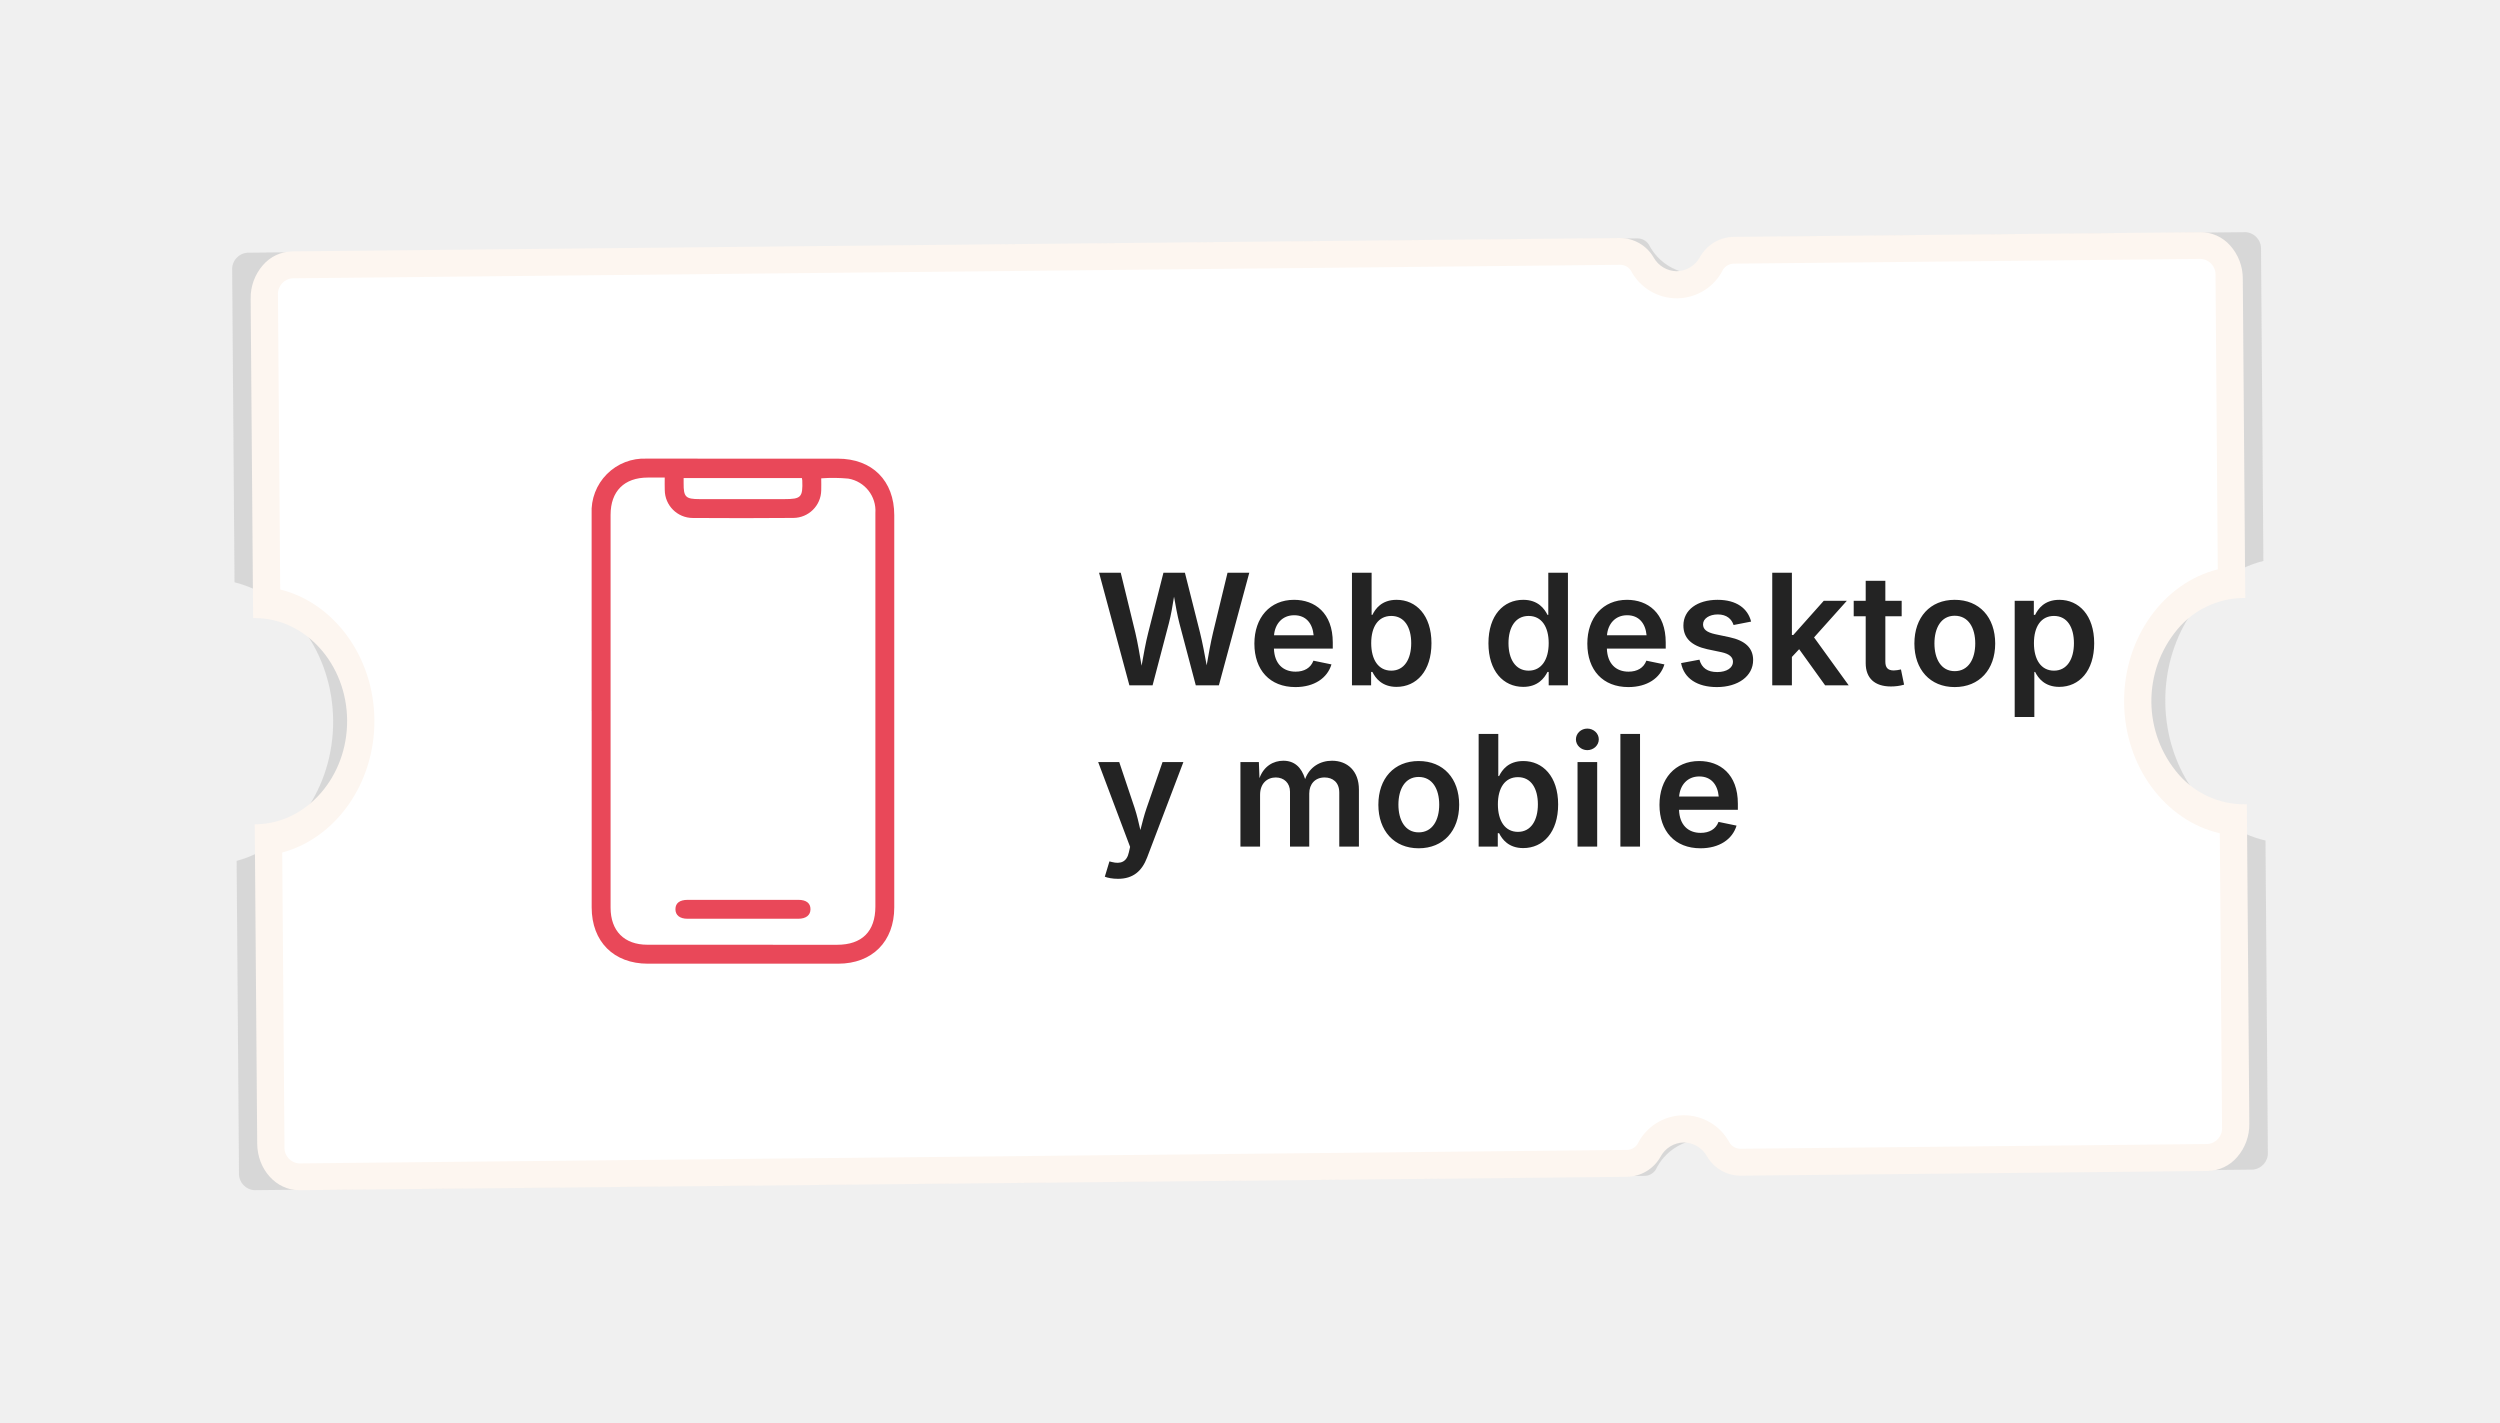
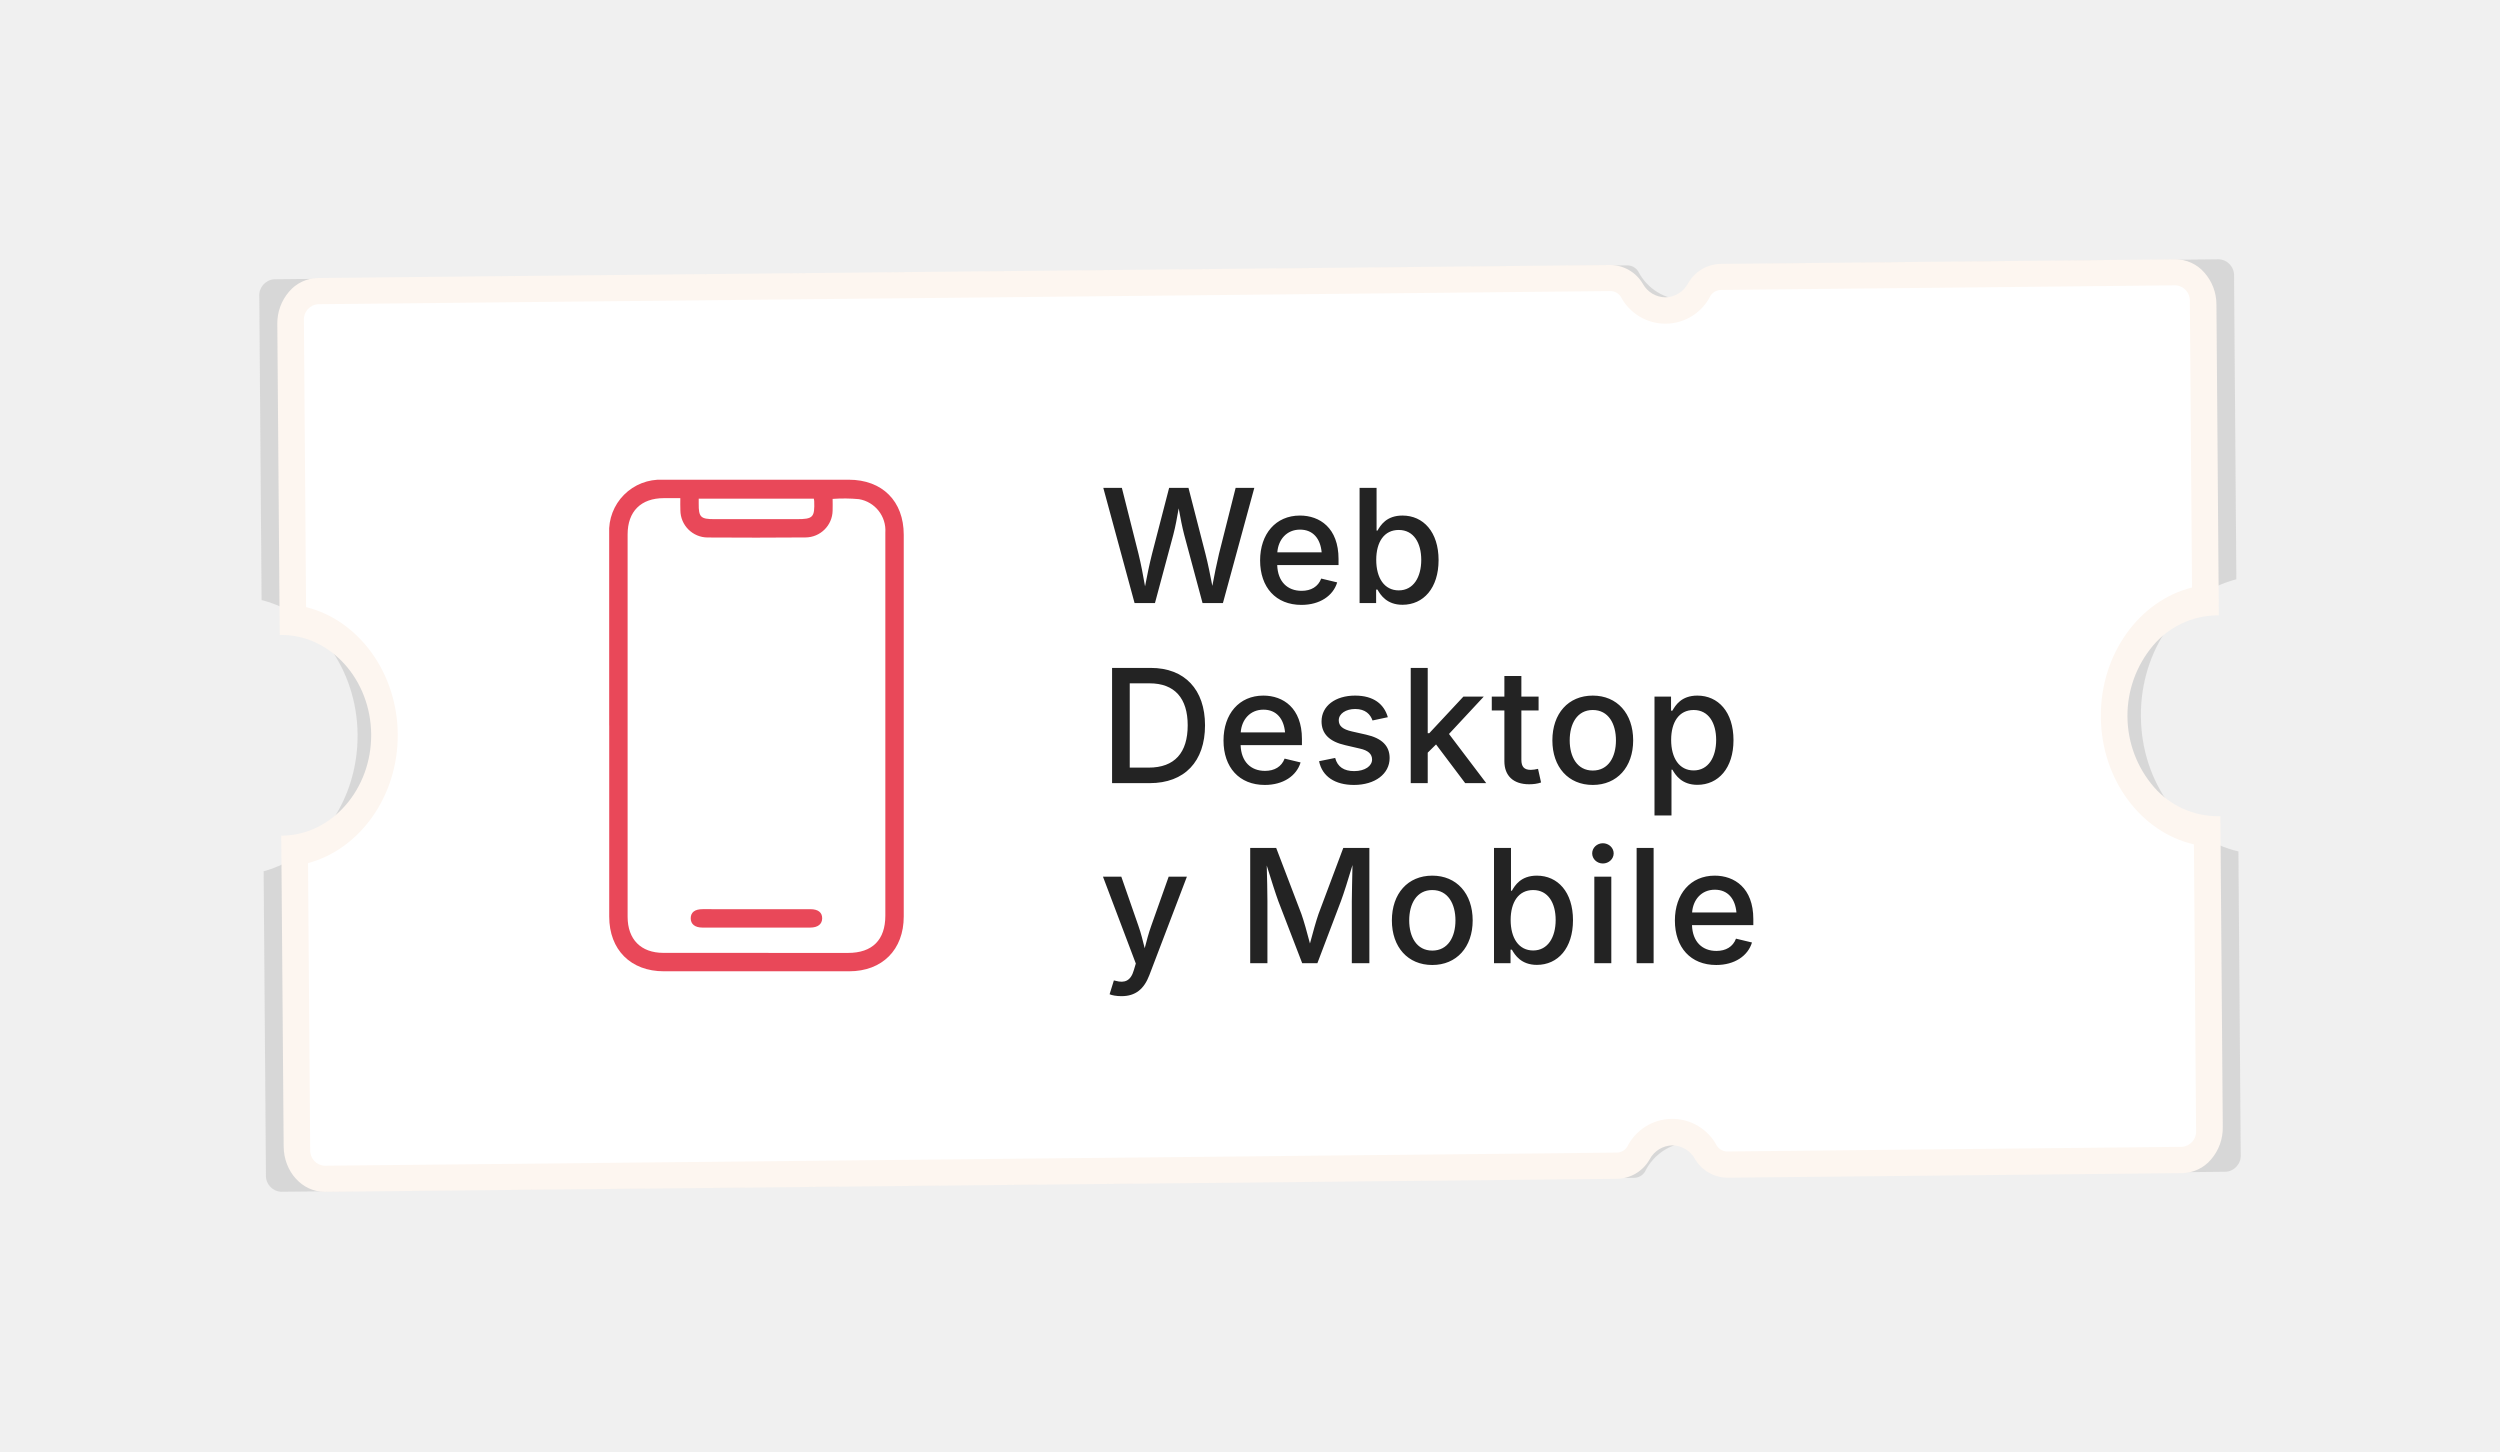
- <svg xmlns="http://www.w3.org/2000/svg" width="387.692" height="220.569" viewBox="0 0 387.692 220.569">
-   <g id="Grupo_1212" data-name="Grupo 1212" transform="translate(25.113 -72.277)">
-     <g id="Grupo_893" data-name="Grupo 893" transform="translate(10.887 102.882)">
-       <path id="Trazado_5094" data-name="Trazado 5094" d="M439.646,820.338a2.1,2.1,0,0,1-1.844-.946,8.359,8.359,0,0,0-14.973.173,2.082,2.082,0,0,1-1.819.965l-215.5,2.215a2.551,2.551,0,0,1-2.392-2.683l-.366-48.383c8.616-2.327,15.046-11.282,14.967-21.763s-6.644-19.291-15.294-21.438l-.366-48.383a2.568,2.568,0,0,1,2.351-2.732l215.5-2.215a2.075,2.075,0,0,1,1.844.946,8.359,8.359,0,0,0,14.974-.173,2.113,2.113,0,0,1,1.819-.965l75.753-.779a2.551,2.551,0,0,1,2.393,2.683l.366,48.308c-8.757,2.212-15.292,11.19-15.211,21.827s6.75,19.491,15.539,21.524l.366,48.309a2.568,2.568,0,0,1-2.351,2.732Z" transform="translate(-202.059 -668.781)" fill="#9f9f9f" opacity="0.3" />
-       <g id="Grupo_892" data-name="Grupo 892" transform="translate(2.874 5.393)">
+ <svg xmlns="http://www.w3.org/2000/svg" width="347.132" height="201.481" viewBox="0 0 347.132 201.481">
+   <g id="Grupo_1212" data-name="Grupo 1212" transform="translate(36 36)">
+     <g id="Grupo_893" data-name="Grupo 893" transform="translate(0 0)">
+       <path id="Trazado_5094" data-name="Trazado 5094" d="M409.121,801.559a1.833,1.833,0,0,1-1.607-.825,7.285,7.285,0,0,0-13.05.15,1.815,1.815,0,0,1-1.585.841l-187.811,1.931a2.223,2.223,0,0,1-2.085-2.338l-.319-42.167c7.509-2.028,13.113-9.832,13.044-18.967s-5.79-16.812-13.329-18.684l-.319-42.167a2.238,2.238,0,0,1,2.049-2.381l187.811-1.93a1.808,1.808,0,0,1,1.607.825,7.285,7.285,0,0,0,13.05-.151,1.841,1.841,0,0,1,1.585-.841l66.02-.678a2.223,2.223,0,0,1,2.085,2.339l.319,42.1c-7.632,1.928-13.327,9.752-13.257,19.023s5.883,16.986,13.543,18.758l.319,42.1a2.238,2.238,0,0,1-2.049,2.381Z" transform="translate(-202.059 -674.175)" fill="#9f9f9f" opacity="0.3" />
+       <g id="Grupo_892" data-name="Grupo 892" transform="translate(2.504)">
        <g id="Grupo_891" data-name="Grupo 891" transform="translate(0)">
-           <path id="Trazado_5092" data-name="Trazado 5092" d="M486.012,736.835c.07,9.087,6.7,16.389,14.81,16.307l.379,49.117c.029,3.776-2.687,6.872-6.06,6.906l-72.344.73a5.718,5.718,0,0,1-5-2.809,4.418,4.418,0,0,0-7.845.079A5.747,5.747,0,0,1,405,810.074L199.2,812.15c-3.372.034-6.136-3.006-6.165-6.783l-.379-49.129c8.009-.212,14.392-7.593,14.323-16.588s-6.566-16.233-14.576-16.283l-.379-49.13c-.029-3.776,2.688-6.872,6.06-6.906l205.8-2.076a5.717,5.717,0,0,1,5,2.809,4.418,4.418,0,0,0,7.845-.079,5.748,5.748,0,0,1,4.954-2.909l72.344-.73c3.373-.034,6.136,3.007,6.165,6.783l.379,49.117C492.454,720.327,485.942,727.762,486.012,736.835Z" transform="translate(-191.639 -663.962)" fill="#fdf6f0" />
-           <path id="Trazado_5093" data-name="Trazado 5093" d="M198.527,811.917c-3.555,0-6.462-3.222-6.492-7.212l-.382-49.525.378-.01c7.758-.205,14.015-7.443,13.948-16.134s-6.435-15.788-14.2-15.837l-.378,0-.382-49.525a7.709,7.709,0,0,1,1.867-5.167,6.139,6.139,0,0,1,4.573-2.176l205.8-2.074a6.062,6.062,0,0,1,5.319,3,4.168,4.168,0,0,0,3.581,2.153h.04a4.187,4.187,0,0,0,3.586-2.224,6.093,6.093,0,0,1,5.273-3.107l72.344-.729a6.125,6.125,0,0,1,4.605,2.084,7.673,7.673,0,0,1,1.946,5.129l.383,49.518-.383,0a13.524,13.524,0,0,0-10.08,4.792,17.374,17.374,0,0,0,.174,22.616,13.512,13.512,0,0,0,10.153,4.589l.383,0,.382,49.518a7.706,7.706,0,0,1-1.867,5.167,6.137,6.137,0,0,1-4.573,2.176l-72.344.729a6.045,6.045,0,0,1-5.319-3,4.17,4.17,0,0,0-3.581-2.153h-.04a4.187,4.187,0,0,0-3.586,2.224,6.093,6.093,0,0,1-5.273,3.107l-205.8,2.074Zm-6.1-55.887L192.8,804.7c.027,3.53,2.617,6.375,5.778,6.344l205.8-2.074a5.345,5.345,0,0,0,4.637-2.708,4.934,4.934,0,0,1,4.222-2.622,4.858,4.858,0,0,1,4.263,2.539,5.28,5.28,0,0,0,4.677,2.613l72.344-.729a5.42,5.42,0,0,0,4.038-1.92A6.772,6.772,0,0,0,500.2,801.6l-.376-48.648a14.2,14.2,0,0,1-10.308-4.833,17.811,17.811,0,0,1-4.506-11.895h0a17.866,17.866,0,0,1,4.321-11.972,14.277,14.277,0,0,1,10.232-5.039l-.376-48.648a6.739,6.739,0,0,0-1.711-4.505,5.358,5.358,0,0,0-4.067-1.839l-72.344.729a5.346,5.346,0,0,0-4.637,2.708,4.777,4.777,0,0,1-8.484.084,5.316,5.316,0,0,0-4.62-2.613h-.057l-205.8,2.074a5.419,5.419,0,0,0-4.038,1.92,6.772,6.772,0,0,0-1.642,4.539l.376,48.667c8.005.275,14.51,7.678,14.58,16.7S200.425,755.593,192.426,756.03Z" transform="translate(-191.022 -663.345)" fill="#fdf6f0" />
+           <path id="Trazado_5092" data-name="Trazado 5092" d="M448.241,727.522c.061,7.919,5.835,14.283,12.907,14.212l.33,42.806c.025,3.291-2.342,5.989-5.281,6.019l-63.049.636a4.983,4.983,0,0,1-4.356-2.448,3.85,3.85,0,0,0-6.837.069,5.009,5.009,0,0,1-4.318,2.535L198.277,793.16c-2.939.029-5.348-2.62-5.373-5.912l-.33-42.817c6.98-.184,12.543-6.618,12.483-14.456s-5.722-14.148-12.7-14.191l-.33-42.818c-.025-3.291,2.342-5.989,5.281-6.019l179.359-1.809a4.982,4.982,0,0,1,4.356,2.448,3.85,3.85,0,0,0,6.837-.069,5.009,5.009,0,0,1,4.318-2.535l63.05-.636c2.939-.029,5.348,2.621,5.373,5.911l.33,42.806C453.855,713.135,448.18,719.615,448.241,727.522Z" transform="translate(-191.688 -664.011)" fill="#fdf6f0" />
+           <path id="Trazado_5093" data-name="Trazado 5093" d="M197.563,792.828c-3.1,0-5.632-2.808-5.658-6.286l-.333-43.162.329-.008c6.762-.179,12.215-6.486,12.156-14.061s-5.608-13.76-12.371-13.8l-.329,0-.333-43.163a6.719,6.719,0,0,1,1.627-4.5,5.351,5.351,0,0,1,3.985-1.9l179.359-1.807a5.283,5.283,0,0,1,4.636,2.613,3.633,3.633,0,0,0,3.121,1.877h.035a3.649,3.649,0,0,0,3.125-1.938,5.31,5.31,0,0,1,4.6-2.707l63.05-.635a5.338,5.338,0,0,1,4.014,1.816,6.688,6.688,0,0,1,1.7,4.47l.333,43.156-.334,0a11.787,11.787,0,0,0-8.785,4.176,15.142,15.142,0,0,0,.152,19.711,11.777,11.777,0,0,0,8.848,4l.334,0,.333,43.156a6.716,6.716,0,0,1-1.627,4.5,5.348,5.348,0,0,1-3.985,1.9l-63.049.636a5.269,5.269,0,0,1-4.635-2.613,3.634,3.634,0,0,0-3.121-1.876h-.035a3.649,3.649,0,0,0-3.125,1.938,5.31,5.31,0,0,1-4.6,2.708l-179.359,1.807Zm-5.317-48.707.327,42.414c.024,3.077,2.28,5.556,5.036,5.529l179.359-1.807a4.659,4.659,0,0,0,4.041-2.36,4.3,4.3,0,0,1,3.68-2.285,4.234,4.234,0,0,1,3.715,2.212,4.6,4.6,0,0,0,4.076,2.277l63.05-.635a4.724,4.724,0,0,0,3.519-1.674,5.9,5.9,0,0,0,1.43-3.956l-.327-42.4a12.373,12.373,0,0,1-8.984-4.212,15.523,15.523,0,0,1-3.927-10.366h0a15.57,15.57,0,0,1,3.766-10.434,12.442,12.442,0,0,1,8.917-4.391l-.328-42.4a5.874,5.874,0,0,0-1.491-3.926,4.669,4.669,0,0,0-3.545-1.6l-63.049.635a4.659,4.659,0,0,0-4.041,2.36,4.164,4.164,0,0,1-7.394.073,4.633,4.633,0,0,0-4.026-2.277H376l-179.359,1.807a4.723,4.723,0,0,0-3.519,1.674,5.9,5.9,0,0,0-1.431,3.956l.327,42.415c6.977.24,12.646,6.692,12.707,14.552S199.217,743.741,192.245,744.122Z" transform="translate(-191.022 -663.345)" fill="#fdf6f0" />
        </g>
-         <path id="Trazado_5094-2" data-name="Trazado 5094" d="M428.954,812.171a2.016,2.016,0,0,1-1.761-.893,8.024,8.024,0,0,0-14.3.163,1.994,1.994,0,0,1-1.737.911l-205.8,2.092a2.42,2.42,0,0,1-2.285-2.533l-.35-45.68c8.228-2.2,14.369-10.651,14.293-20.547s-6.345-18.213-14.606-20.24l-.35-45.68a2.435,2.435,0,0,1,2.246-2.58l205.8-2.091a1.989,1.989,0,0,1,1.761.893,8.024,8.024,0,0,0,14.3-.163,2.024,2.024,0,0,1,1.737-.911l72.344-.735a2.419,2.419,0,0,1,2.285,2.533l.349,45.609c-8.363,2.089-14.6,10.564-14.527,20.607s6.446,18.4,14.84,20.321l.349,45.61a2.434,2.434,0,0,1-2.246,2.579Z" transform="translate(-197.828 -670.024)" fill="#fff" />
+         <path id="Trazado_5094-2" data-name="Trazado 5094" d="M399.8,794.442a1.757,1.757,0,0,1-1.535-.779,6.993,6.993,0,0,0-12.462.142,1.738,1.738,0,0,1-1.514.794l-179.359,1.823a2.109,2.109,0,0,1-1.991-2.208l-.3-39.811c7.171-1.915,12.523-9.283,12.457-17.907s-5.53-15.873-12.729-17.64l-.3-39.811a2.122,2.122,0,0,1,1.957-2.248l179.359-1.823a1.733,1.733,0,0,1,1.535.779,6.993,6.993,0,0,0,12.463-.142,1.764,1.764,0,0,1,1.514-.794l63.049-.641a2.109,2.109,0,0,1,1.991,2.208l.3,39.75c-7.289,1.82-12.728,9.207-12.66,17.96S457.19,750.13,464.5,751.8l.3,39.75a2.121,2.121,0,0,1-1.957,2.248Z" transform="translate(-198.372 -670.557)" fill="#fff" />
      </g>
    </g>
-     <text id="Web_desktop_y_mobile" data-name="Web desktop y mobile" transform="translate(144.733 155.561)" fill="#232323" font-size="24" font-family="SFProDisplay-Semibold, SF Pro Display" font-weight="600" letter-spacing="0.015em">
-       <tspan x="0" y="23">Web desktop</tspan>
-       <tspan x="0" y="48">y mobile</tspan>
+     <text id="Web_Desktop_y_Mobile" data-name="Web Desktop y Mobile" transform="translate(116.649 26.742)" fill="#232323" font-size="22" font-family="SFProDisplay-Medium, SF Pro Display" font-weight="500" letter-spacing="0.015em">
+       <tspan x="0" y="21">Web </tspan>
+       <tspan x="0" y="46">Desktop</tspan>
+       <tspan x="0" y="71">y Mobile</tspan>
    </text>
-     <g id="Grupo_1260" data-name="Grupo 1260" transform="translate(512.677 -551.936)">
-       <path id="Trazado_5418" data-name="Trazado 5418" d="M-446.042,734.481q0-15.284,0-30.568a8.17,8.17,0,0,1,8.532-8.578q14.816,0,29.632.005c5.351,0,8.767,3.414,8.767,8.765q0,30.411,0,60.823c0,5.294-3.421,8.729-8.691,8.731q-14.763.006-29.527,0c-5.282,0-8.7-3.425-8.706-8.714q-.007-15.231,0-30.463Zm11.335-36.21c-.957,0-1.788,0-2.619,0-3.658,0-5.777,2.118-5.777,5.779q0,30.458,0,60.916c0,3.607,2.113,5.749,5.7,5.753q14.709.015,29.417.008c3.873,0,5.947-2.068,5.948-5.932q0-16.747,0-33.493,0-13.764,0-27.527a5.058,5.058,0,0,0-4.2-5.342,25.286,25.286,0,0,0-4.2-.041c0,.637.027,1.261,0,1.883a4.344,4.344,0,0,1-4.317,4.257q-7.8.063-15.6.008A4.357,4.357,0,0,1-434.7,700.2C-434.723,699.606-434.707,699.014-434.707,698.271Zm21.274.078h-18.342c0,.318,0,.559,0,.8-.016,2.142.309,2.465,2.468,2.465h13.164c2.587,0,2.862-.288,2.768-2.9A3.54,3.54,0,0,0-413.433,698.349Z" transform="translate(0 0)" fill="#e94859" />
-       <path id="Trazado_5419" data-name="Trazado 5419" d="M-389.215,939.951c2.9,0,5.792-.006,8.688,0,1.24,0,1.891.523,1.884,1.46-.007.918-.683,1.471-1.9,1.473q-8.583.015-17.165,0c-1.215,0-1.884-.558-1.878-1.489s.638-1.439,1.9-1.443C-394.867,939.945-392.041,939.951-389.215,939.951Z" transform="translate(-33.46 -176.193)" fill="#e94859" />
+     <g id="Grupo_1260" data-name="Grupo 1260" transform="translate(48.585 30.61)">
+       <path id="Trazado_5418" data-name="Trazado 5418" d="M-446.042,729.452q0-13.321,0-26.641a7.12,7.12,0,0,1,7.436-7.476q12.912,0,25.825,0c4.664,0,7.64,2.975,7.641,7.639q0,26.5,0,53.008c0,4.614-2.981,7.607-7.575,7.609q-12.867.005-25.733,0c-4.6,0-7.585-2.985-7.588-7.594q-.006-13.275,0-26.55Zm9.878-31.558h-2.282c-3.188,0-5.035,1.846-5.035,5.036q0,26.545,0,53.09c0,3.143,1.841,5.011,4.964,5.014q12.819.013,25.638.007c3.376,0,5.183-1.8,5.184-5.17q0-14.595,0-29.19,0-12,0-23.991a4.408,4.408,0,0,0-3.657-4.656,22.039,22.039,0,0,0-3.664-.035c0,.555.024,1.1,0,1.641a3.786,3.786,0,0,1-3.763,3.71q-6.8.055-13.594.007a3.8,3.8,0,0,1-3.781-3.785C-436.177,699.057-436.163,698.542-436.163,697.894Zm18.541.068h-15.986c0,.277,0,.488,0,.7-.014,1.867.269,2.149,2.151,2.148h11.473c2.254,0,2.494-.251,2.413-2.524A3.076,3.076,0,0,0-417.623,697.962Z" transform="translate(446.042 -695.335)" fill="#e94859" />
+       <path id="Trazado_5419" data-name="Trazado 5419" d="M-390.548,939.951c2.524,0,5.048-.005,7.571,0,1.08,0,1.648.456,1.642,1.272-.006.8-.6,1.282-1.657,1.284q-7.48.013-14.96,0c-1.059,0-1.642-.486-1.637-1.3s.556-1.254,1.652-1.258C-395.474,939.946-393.011,939.951-390.548,939.951Z" transform="translate(410.912 -880.319)" fill="#e94859" />
    </g>
  </g>
</svg>
